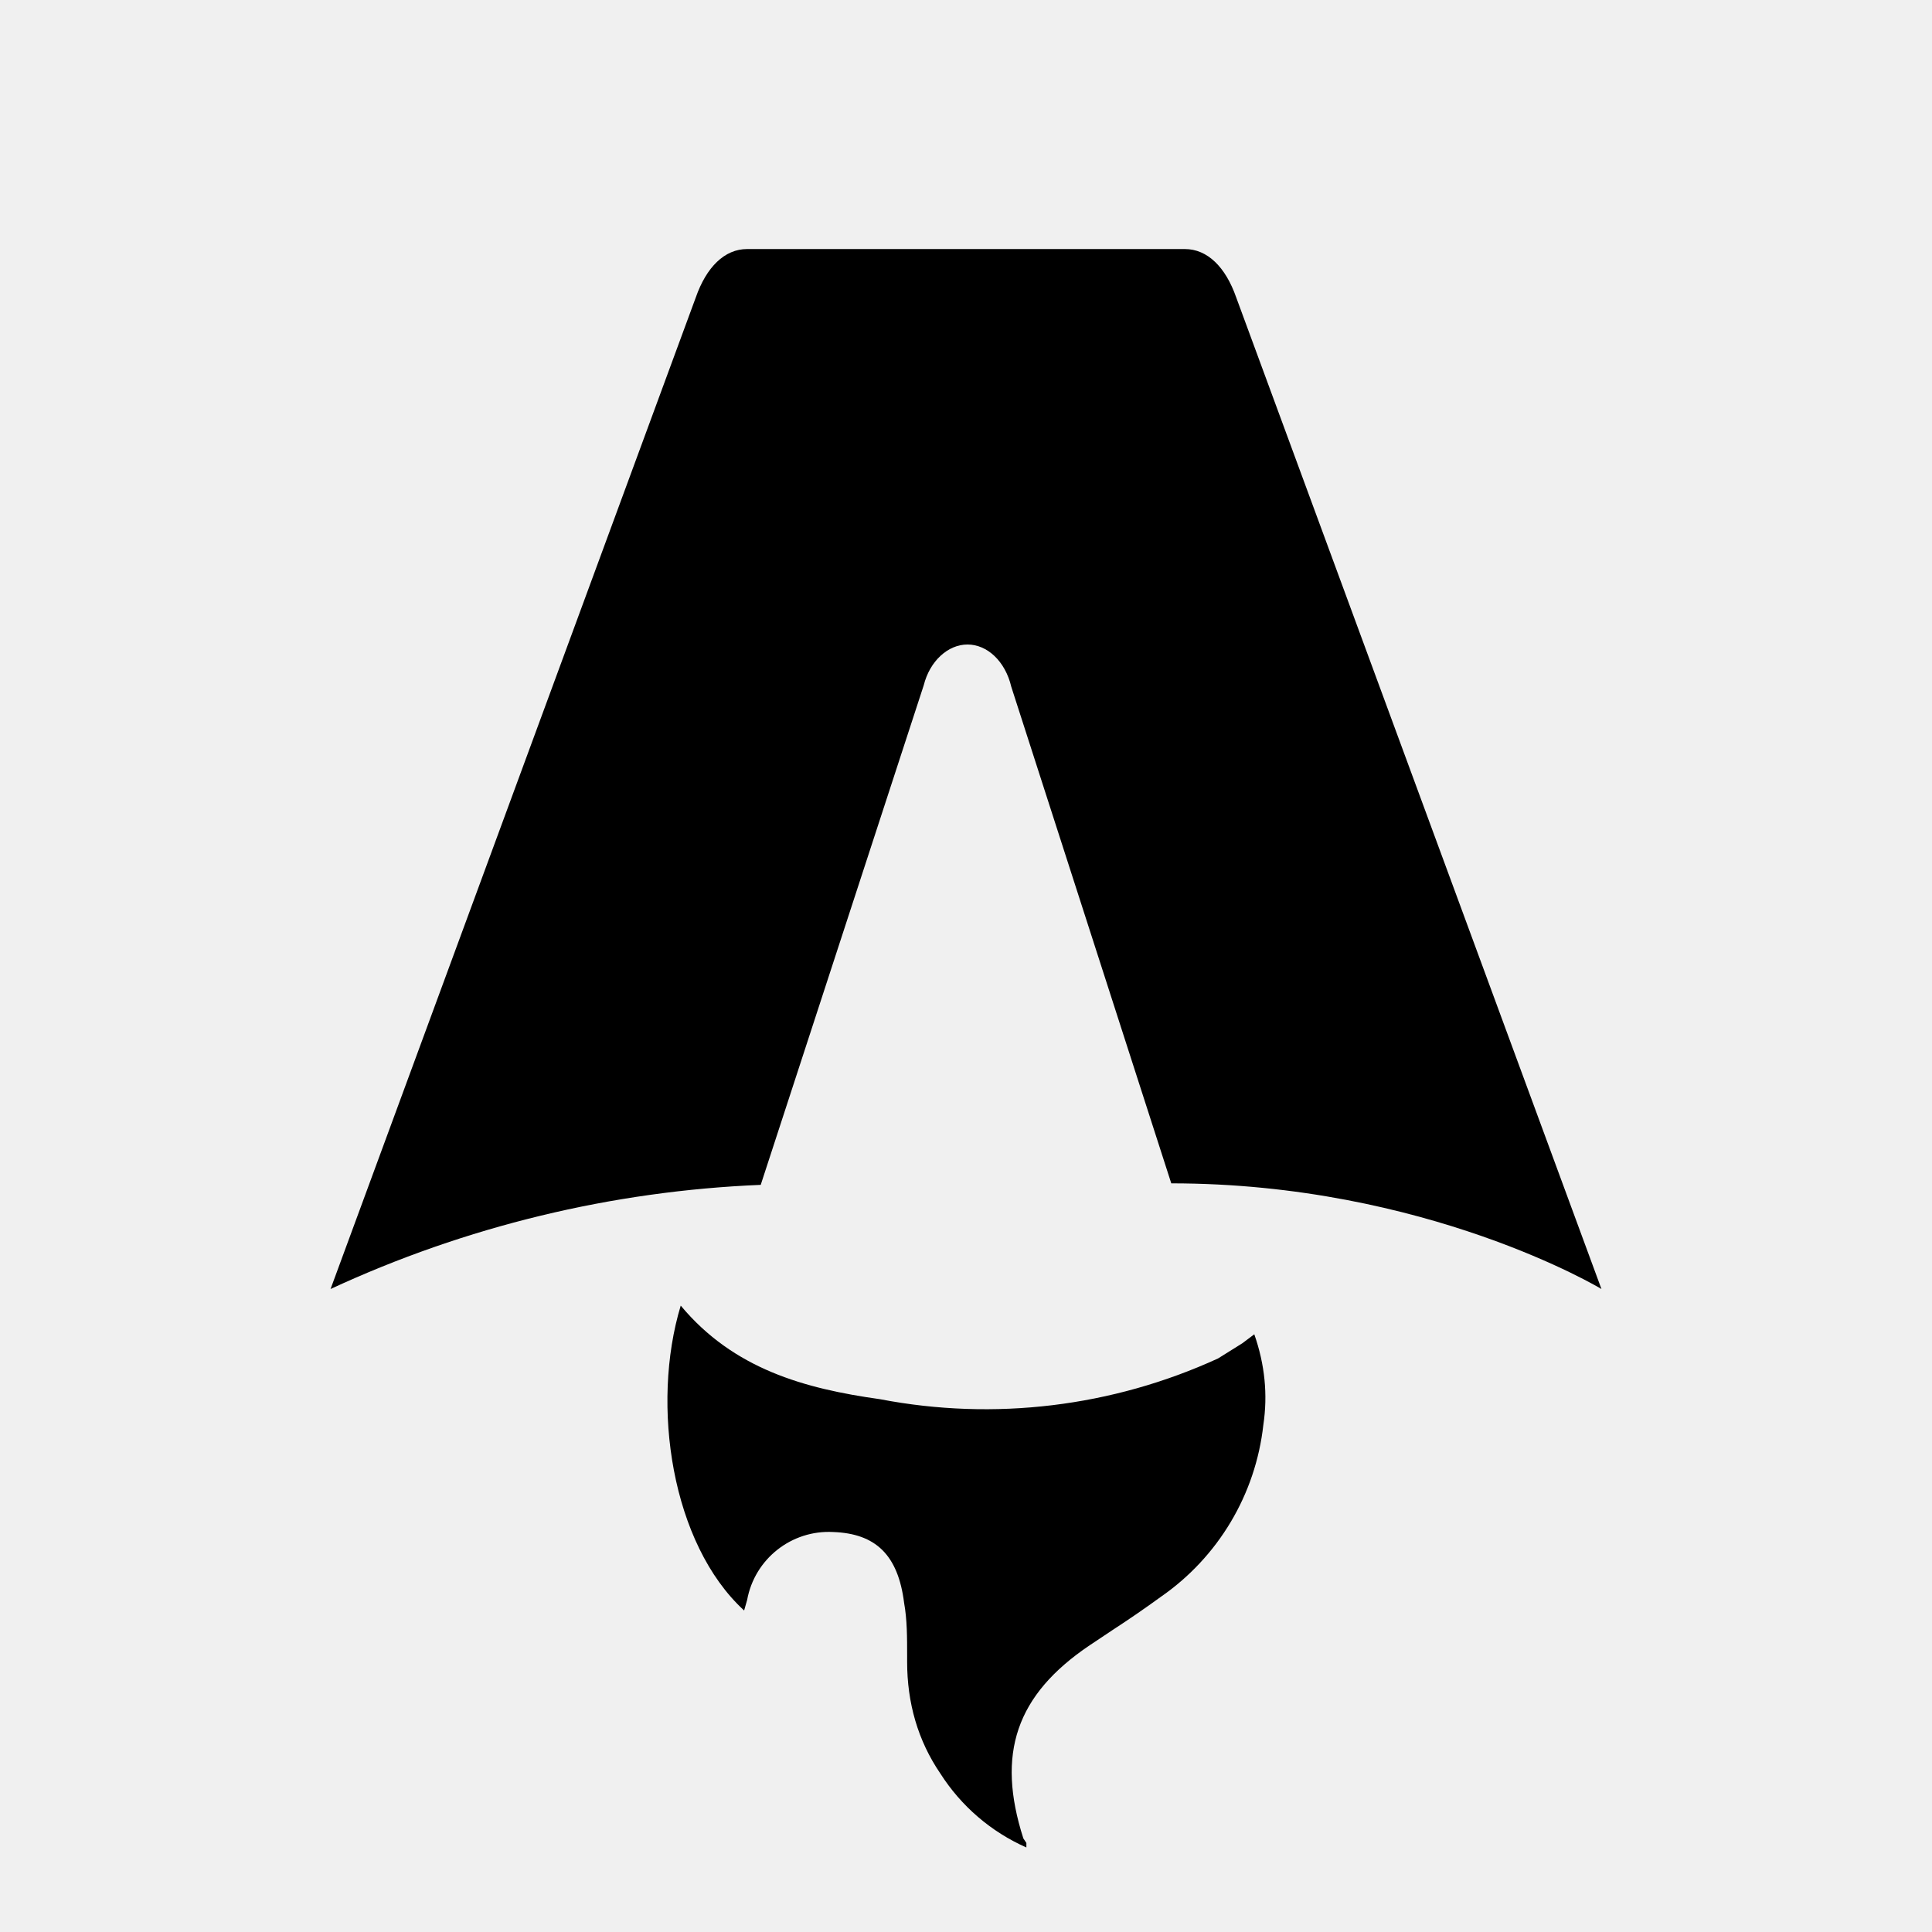
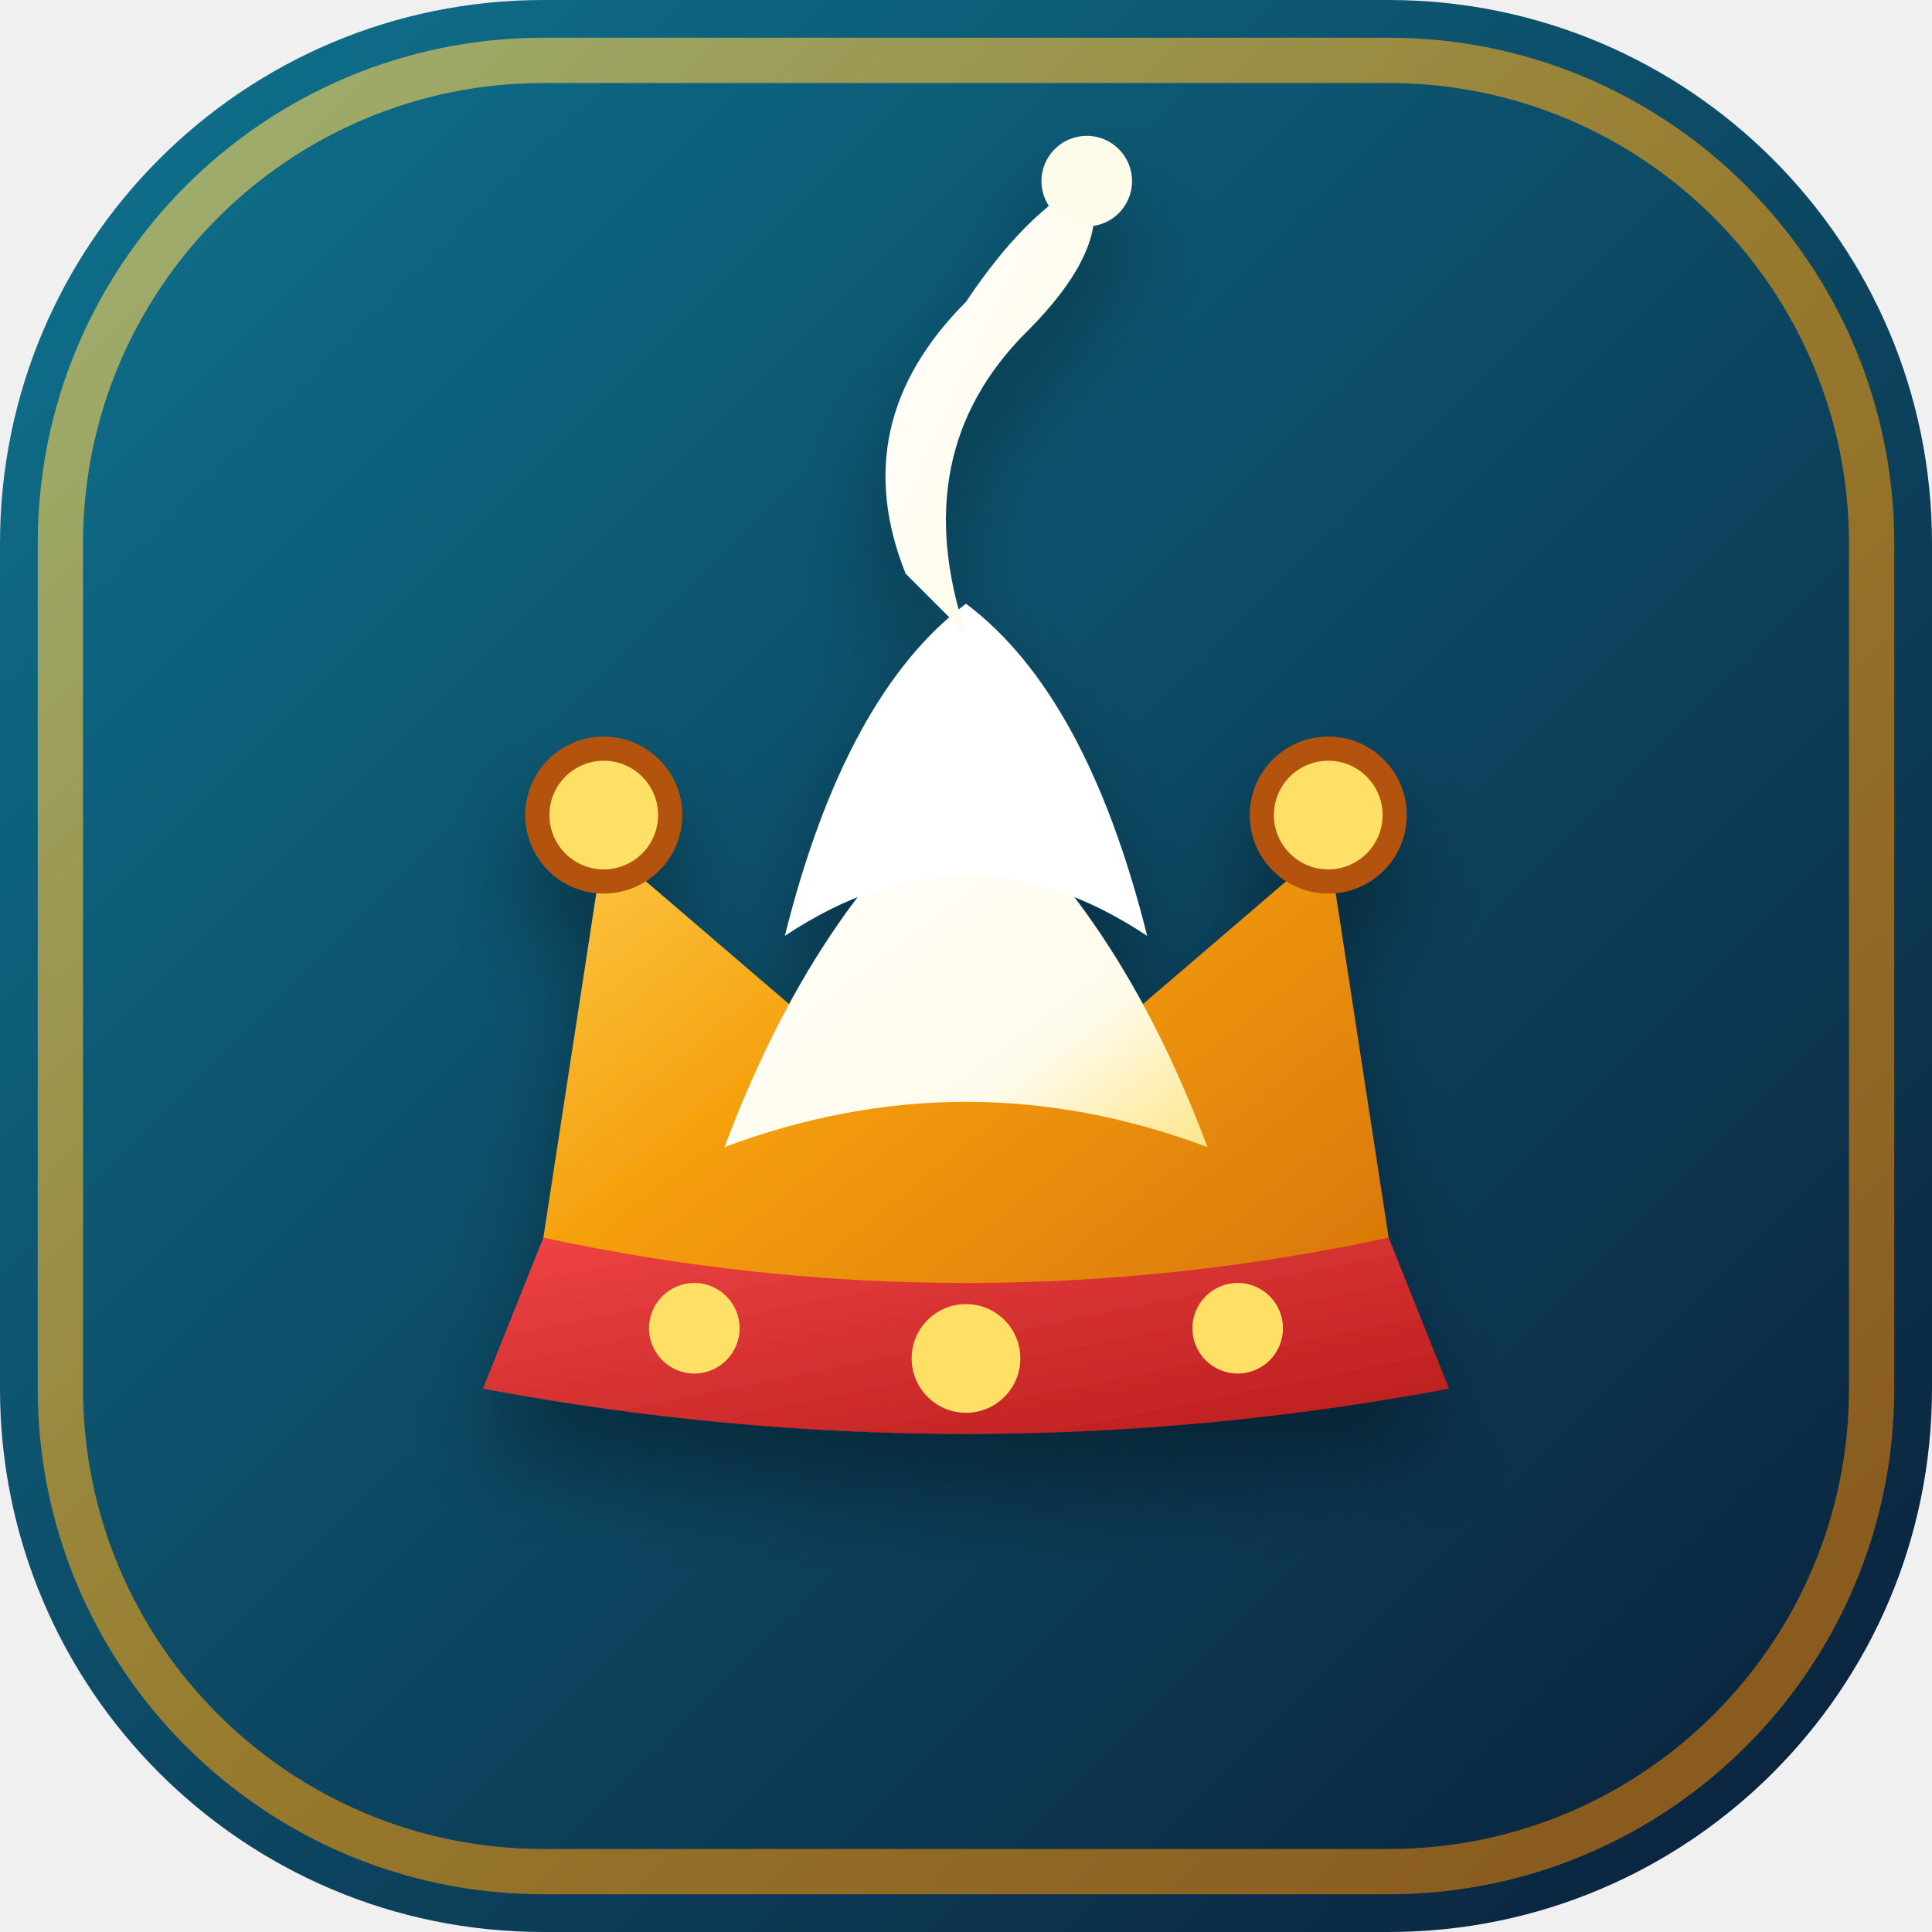
- <svg xmlns="http://www.w3.org/2000/svg" fill="none" viewBox="0 0 128 128">
-   <path d="M50.4 78.5a75.1 75.1 0 0 0-28.5 6.9l24.2-65.7c.7-2 1.9-3.2 3.4-3.2h29c1.5 0 2.7 1.2 3.4 3.2l24.2 65.7s-11.6-7-28.5-7L67 45.5c-.4-1.7-1.6-2.8-2.9-2.8-1.3 0-2.5 1.1-2.9 2.7L50.4 78.5Zm-1.1 28.2Zm-4.2-20.2c-2 6.6-.6 15.8 4.2 20.2a17.5 17.5 0 0 1 .2-.7 5.5 5.5 0 0 1 5.7-4.5c2.8.1 4.3 1.5 4.7 4.7.2 1.1.2 2.3.2 3.5v.4c0 2.7.7 5.2 2.2 7.4a13 13 0 0 0 5.7 4.9v-.3l-.2-.3c-1.8-5.6-.5-9.5 4.4-12.8l1.5-1a73 73 0 0 0 3.2-2.2 16 16 0 0 0 6.8-11.4c.3-2 .1-4-.6-6l-.8.6-1.6 1a37 37 0 0 1-22.4 2.7c-5-.7-9.7-2-13.2-6.2Z" />
-   <style>
-         path { fill: #000; }
-         @media (prefers-color-scheme: dark) {
-             path { fill: #FFF; }
-         }
-     </style>
+ <svg xmlns="http://www.w3.org/2000/svg" viewBox="0 0 64 64" width="64" height="64">
+   <defs>
+     <linearGradient id="bgGrad" x1="0%" y1="0%" x2="100%" y2="100%">
+       <stop offset="0%" stop-color="#0E7490" />
+       <stop offset="100%" stop-color="#0B1E38" />
+     </linearGradient>
+     <linearGradient id="goldCrown" x1="0%" y1="0%" x2="100%" y2="100%">
+       <stop offset="0%" stop-color="#FFE066" />
+       <stop offset="50%" stop-color="#F59E0B" />
+       <stop offset="100%" stop-color="#D97706" />
+     </linearGradient>
+     <linearGradient id="creamSwirl" x1="0%" y1="0%" x2="100%" y2="100%">
+       <stop offset="0%" stop-color="#FFFFFF" />
+       <stop offset="70%" stop-color="#FFFBEB" />
+       <stop offset="100%" stop-color="#FDE68A" />
+     </linearGradient>
+     <linearGradient id="redAccent" x1="0%" y1="0%" x2="100%" y2="100%">
+       <stop offset="0%" stop-color="#EF4444" />
+       <stop offset="100%" stop-color="#B91C1C" />
+     </linearGradient>
+     <filter id="shadow" x="-10%" y="-10%" width="120%" height="120%">
+       <feDropShadow dx="0" dy="2" stdDeviation="1.5" flood-color="#000000" flood-opacity="0.35" />
+     </filter>
+   </defs>
+   <rect width="64" height="64" rx="18" fill="url(#bgGrad)" />
+   <rect x="2" y="2" width="60" height="60" rx="16" fill="none" stroke="url(#goldCrown)" stroke-width="1.5" stroke-opacity="0.6" />
+   <g filter="url(#shadow)">
+     <path d="M16 46 Q32 49 48 46 L46 41 Q32 43 18 41 Z" fill="url(#redAccent)" />
+     <circle cx="23" cy="44" r="1.5" fill="#FFE066" />
+     <circle cx="32" cy="45" r="1.8" fill="#FFE066" />
+     <circle cx="41" cy="44" r="1.5" fill="#FFE066" />
+     <path d="M18 41 L20 28 L27 34 L32 20 L37 34 L44 28 L46 41 Q32 44 18 41 Z" fill="url(#goldCrown)" />
+     <path d="M24 38 Q32 35 40 38 Q37 30 32 26 Q27 30 24 38 Z" fill="url(#creamSwirl)" />
+     <path d="M26 31 Q32 27 38 31 Q36 23 32 20 Q28 23 26 31 Z" fill="#FFFFFF" />
+     <path d="M32 21 Q30 15 34 11 Q37 8 36 6 Q34 7 32 10 Q28 14 30 19 Z" fill="url(#creamSwirl)" />
+     <circle cx="36" cy="6" r="1.5" fill="#FFFBEB" />
+     <circle cx="20" cy="27" r="2.2" fill="#FFE066" stroke="#B45309" stroke-width="0.8" />
+     <circle cx="44" cy="27" r="2.2" fill="#FFE066" stroke="#B45309" stroke-width="0.8" />
+   </g>
</svg>
